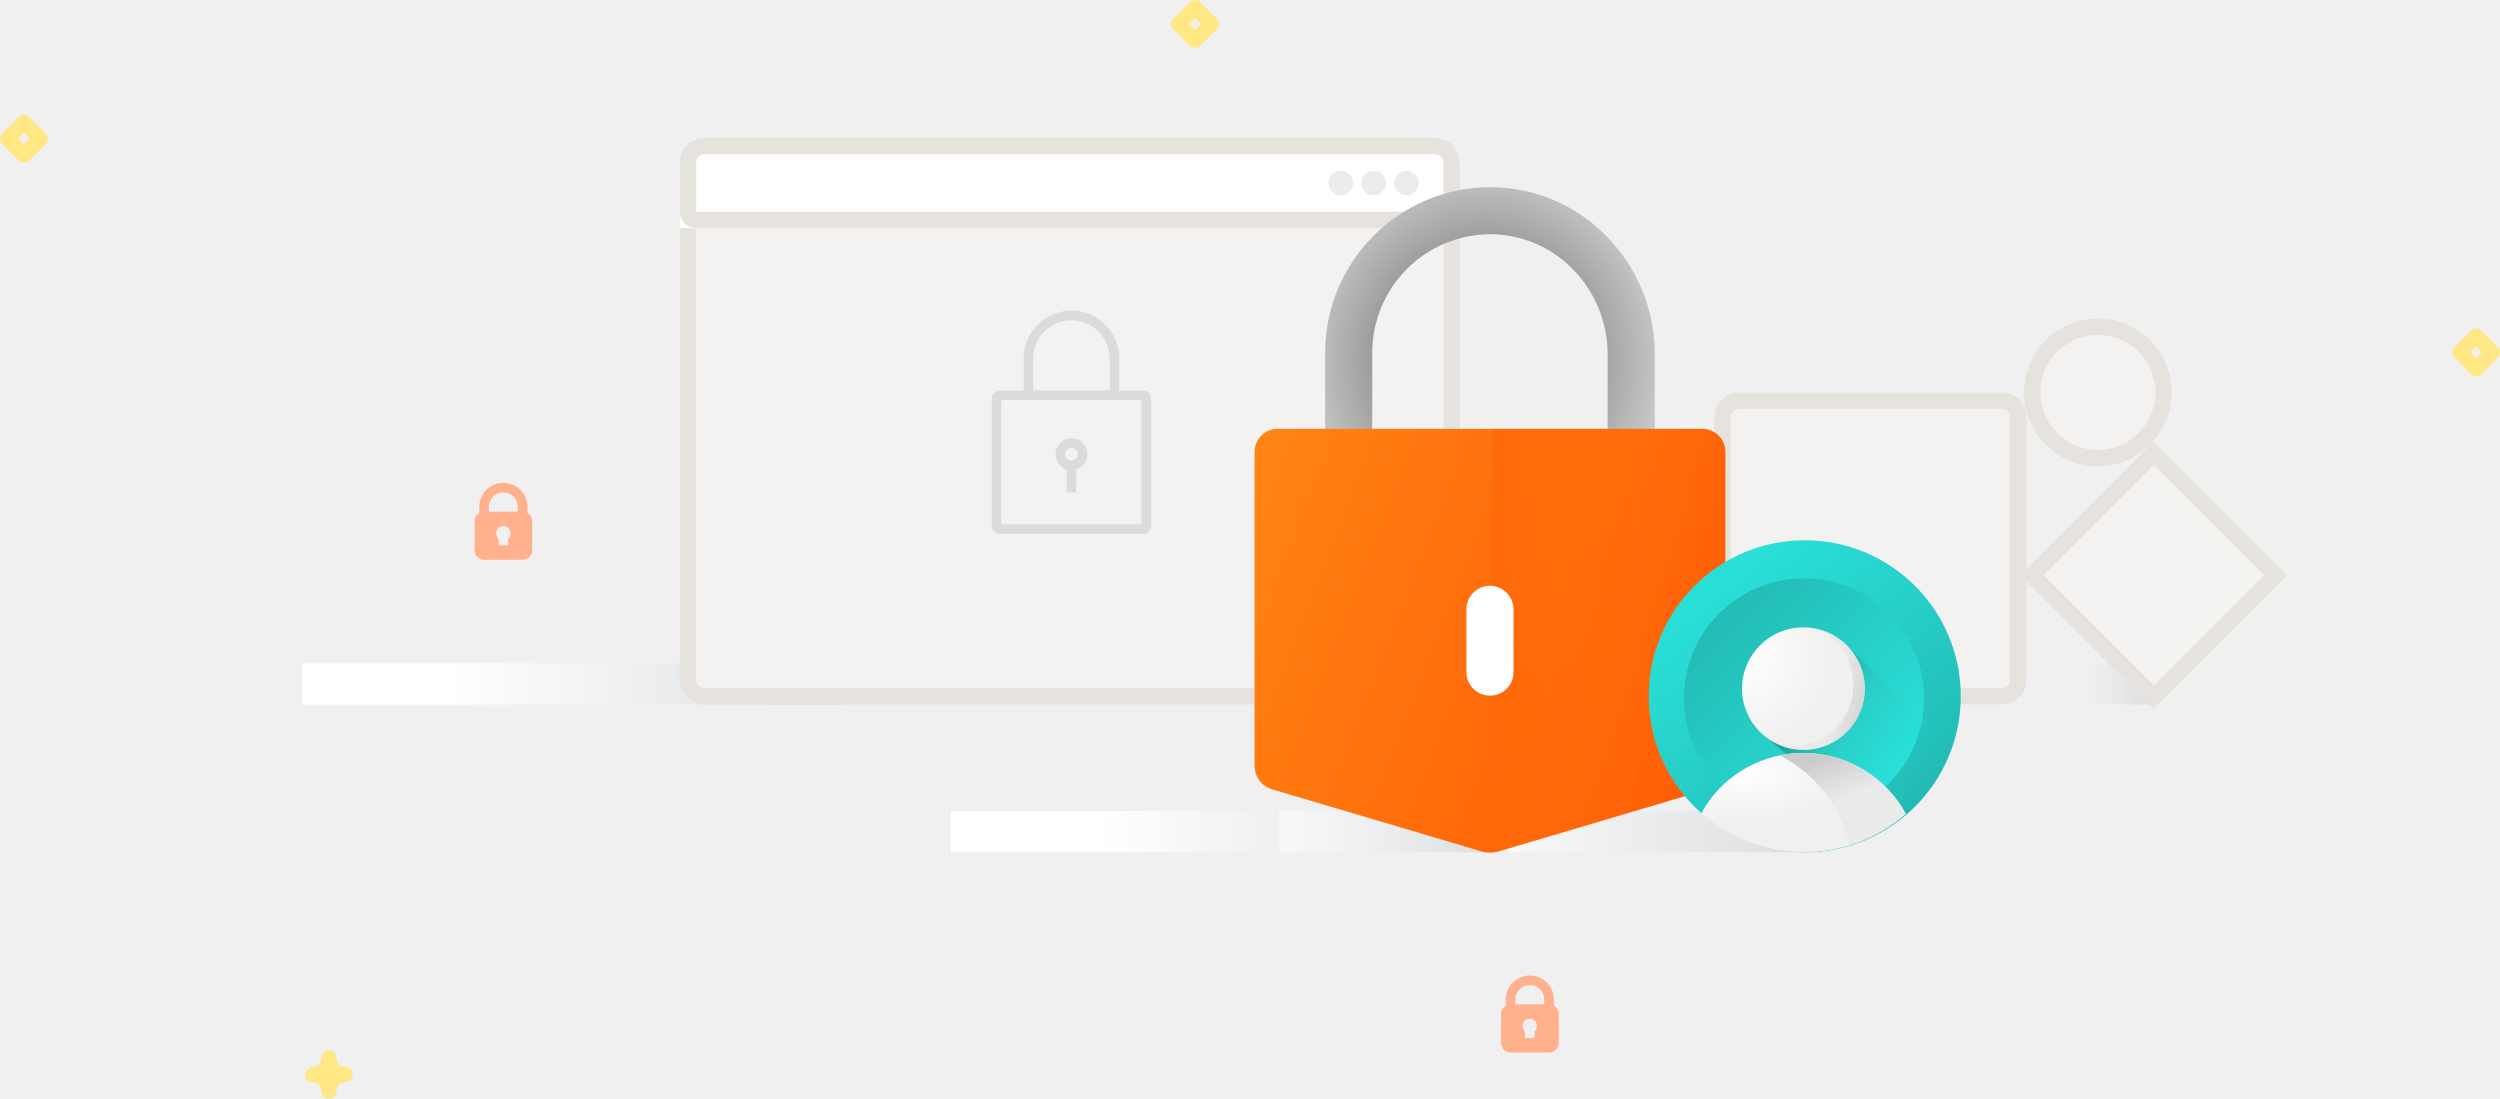
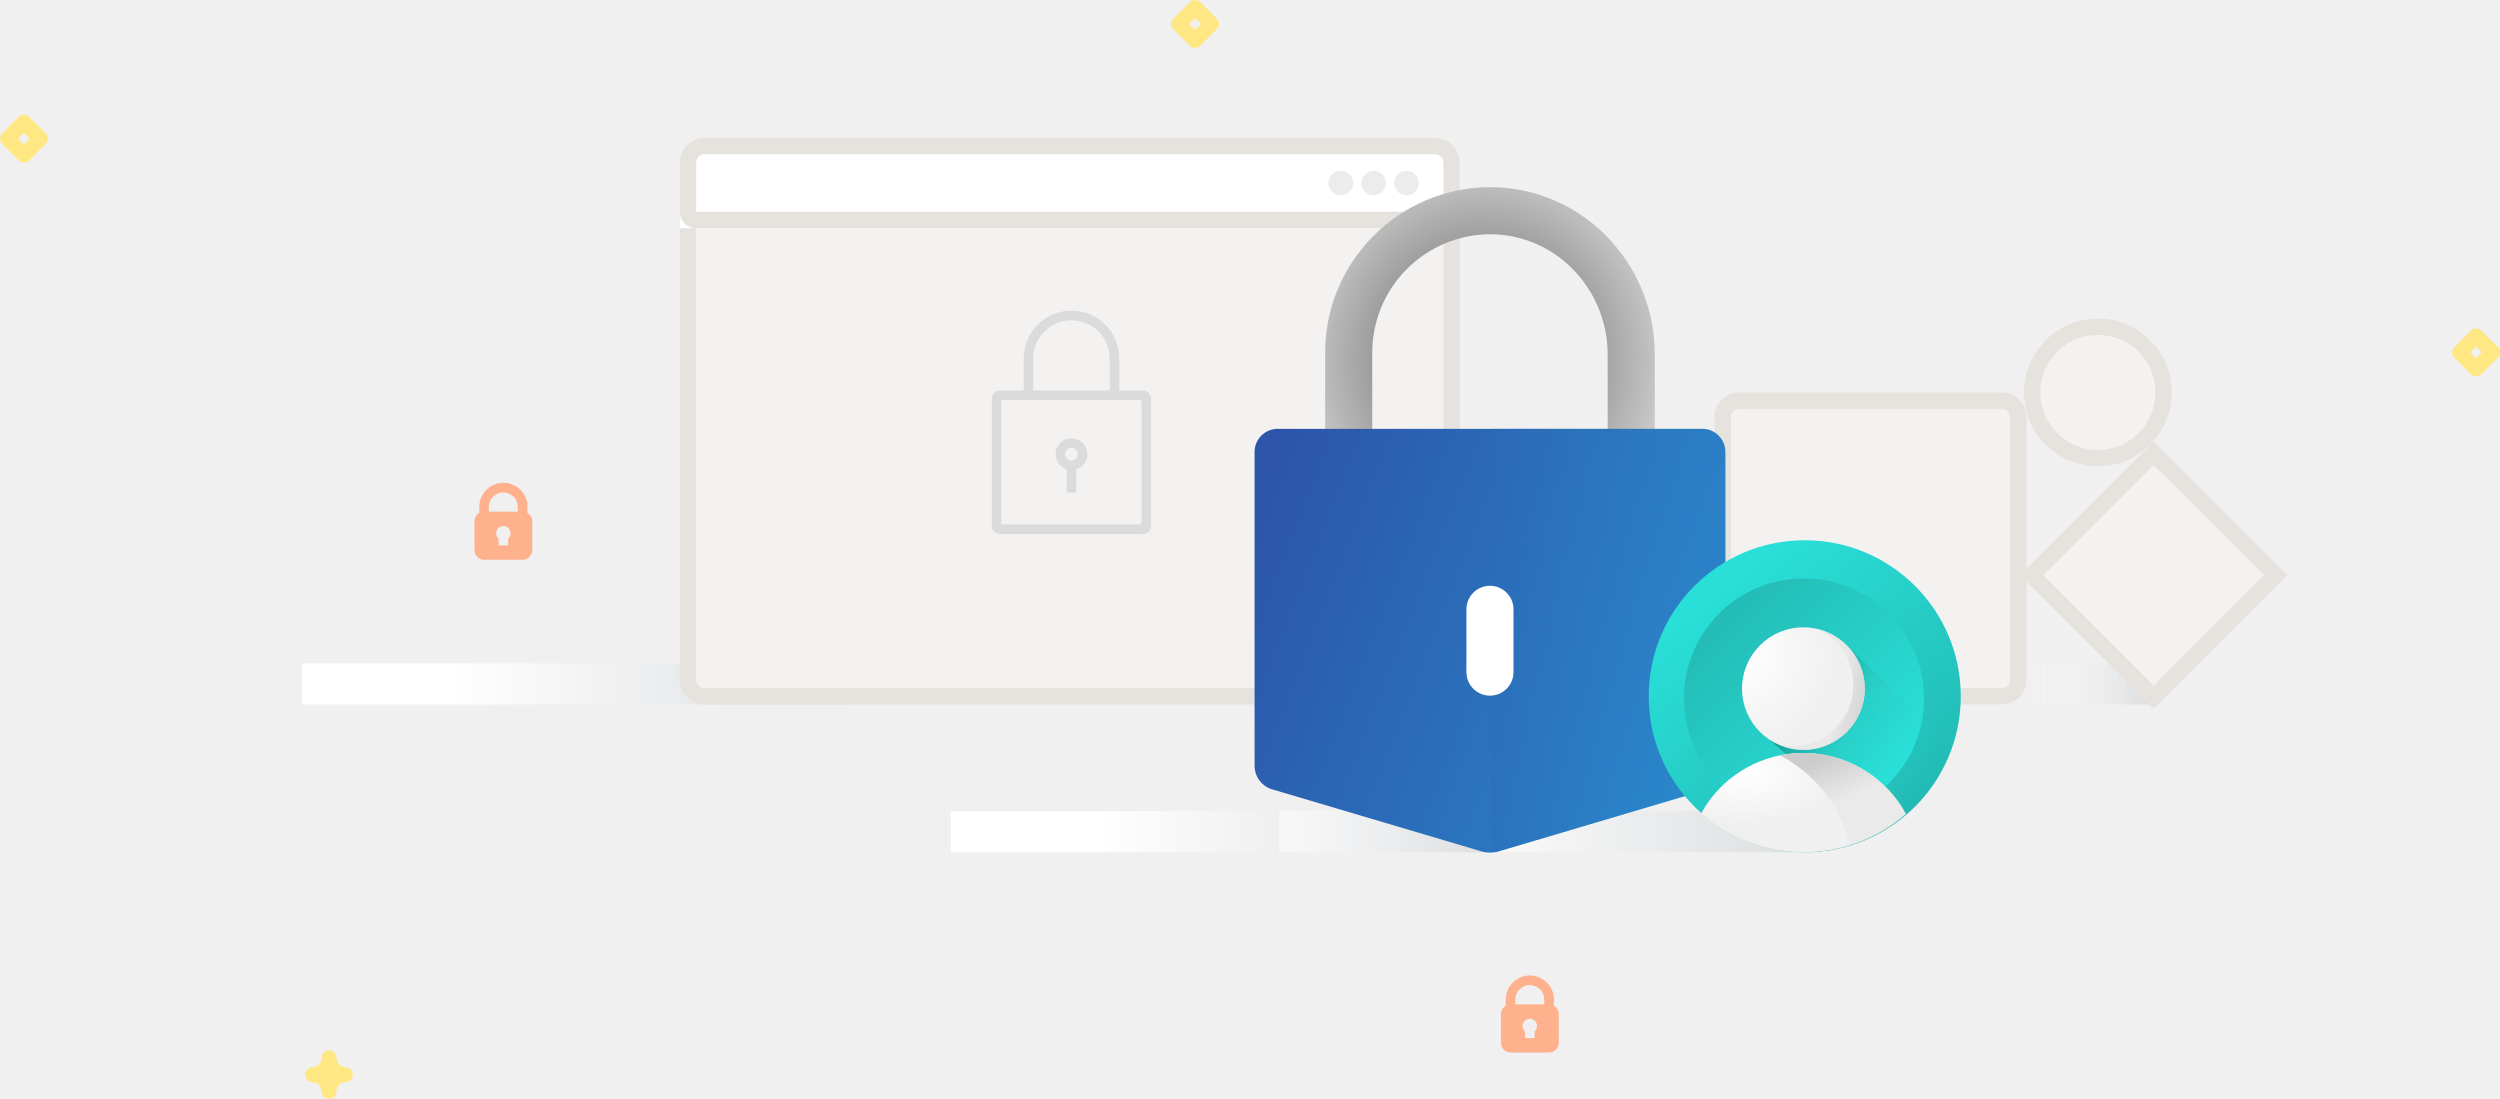
<svg xmlns="http://www.w3.org/2000/svg" xmlns:xlink="http://www.w3.org/1999/xlink" width="304.445" height="133.802" viewBox="0 0 304.445 133.802">
  <defs>
    <linearGradient id="linear-gradient" x1="0.274" y1="0.5" x2="1" y2="0.5" gradientUnits="objectBoundingBox">
      <stop offset="0" stop-color="#fff" />
      <stop offset="1" stop-color="#dbdddf" />
    </linearGradient>
    <linearGradient id="linear-gradient-2" x1="0.274" y1="0.5" x2="1" y2="0.5" gradientUnits="objectBoundingBox">
      <stop offset="0" stop-color="#fff" stop-opacity="0" />
      <stop offset="1" stop-color="#dbdddf" />
    </linearGradient>
    <radialGradient id="radial-gradient" cx="0.48" cy="0.697" r="0.811" gradientTransform="translate(0 -0.298) scale(1 1.427)" gradientUnits="objectBoundingBox">
      <stop offset="0" stop-color="#575757" />
      <stop offset="1" stop-color="#fff" />
    </radialGradient>
    <linearGradient id="linear-gradient-6" x1="-0.059" y1="0.303" x2="1.168" y2="0.731" gradientUnits="objectBoundingBox">
-       <stop offset="0" stop-color="#ff8313" />
-       <stop offset="1" stop-color="#ff5201" />
+       <stop offset="0" stop-color="#2c54a9" />
+       <stop offset="1" stop-color="#2a8fd0" />
    </linearGradient>
    <linearGradient id="linear-gradient-7" x1="1.096" y1="0.668" x2="-0.739" y2="0.304" gradientUnits="objectBoundingBox">
-       <stop offset="0" stop-color="#ff8313" stop-opacity="0" />
-       <stop offset="1" stop-color="#ff5201" />
+       <stop offset="0" stop-color="#2a8fd0" stop-opacity="0" />
+       <stop offset="1" stop-color="#2c54a9" />
    </linearGradient>
    <linearGradient id="linear-gradient-8" x1="0.757" y1="0.959" x2="0.149" y2="0.196" gradientUnits="objectBoundingBox">
      <stop offset="0" stop-color="#22b9b3" />
      <stop offset="1" stop-color="#29e0d8" />
    </linearGradient>
    <linearGradient id="linear-gradient-9" x1="0.821" y1="0.821" x2="0.126" y2="0.126" gradientUnits="objectBoundingBox">
      <stop offset="0" stop-color="#29e0d8" />
      <stop offset="1" stop-color="#23bab4" />
    </linearGradient>
    <linearGradient id="linear-gradient-10" x1="0.084" y1="0.36" x2="0.818" y2="0.733" gradientUnits="objectBoundingBox">
      <stop offset="0" stop-color="#0f8d87" />
      <stop offset="0.472" stop-color="#2ac8c2" stop-opacity="0.49" />
      <stop offset="1" stop-color="#29e0d8" stop-opacity="0" />
    </linearGradient>
    <radialGradient id="radial-gradient-2" cx="0.208" cy="0.202" r="0.5" gradientUnits="objectBoundingBox">
      <stop offset="0" stop-color="#fff" />
      <stop offset="1" stop-color="#f0f0f0" />
    </radialGradient>
    <radialGradient id="radial-gradient-3" cx="0" cy="0.233" r="0.764" gradientTransform="translate(0.106 0.025) rotate(27.054)" xlink:href="#radial-gradient-2" />
    <linearGradient id="linear-gradient-11" x1="0.433" x2="0.678" y2="0.398" gradientUnits="objectBoundingBox">
      <stop offset="0" stop-color="#ccc" />
      <stop offset="1" stop-color="#ccc" stop-opacity="0.169" />
    </linearGradient>
    <linearGradient id="linear-gradient-12" x1="0.719" y1="0.4" x2="1.177" y2="0.537" gradientUnits="objectBoundingBox">
      <stop offset="0" stop-color="#ccc" stop-opacity="0.188" />
      <stop offset="1" stop-color="#ccc" />
    </linearGradient>
  </defs>
  <g id="account-lock" transform="translate(-141.224 -98.21)">
    <g id="account-recovery-illustration" transform="translate(0.002)">
      <path id="Path_95" d="M424.493,166.965a.914.914,0,0,1-.914-.914,1.1,1.1,0,0,0-1.1-1.1.915.915,0,0,1,0-1.829,1.1,1.1,0,0,0,1.1-1.1.915.915,0,1,1,1.829,0,1.1,1.1,0,0,0,1.1,1.1.915.915,0,0,1,0,1.829,1.1,1.1,0,0,0-1.1,1.1.914.914,0,0,1-.914.914Z" transform="translate(-243.207 65.047)" fill="#ffe783" />
      <path id="Path_96" d="M68.794,419.851a.915.915,0,0,1-.645-.267l-2-2a.914.914,0,0,1,0-1.291l2-2a.914.914,0,0,1,1.291,0l2,2a.914.914,0,0,1,0,1.291l-2,2.008A.915.915,0,0,1,68.794,419.851Zm-.711-2.917.711.711.711-.711-.711-.708Z" transform="translate(75.344 -301.841)" fill="#ffe783" />
      <path id="Path_98" d="M141.064,46.254a.914.914,0,0,1-.645-.267l-2-2.005a.914.914,0,0,1,0-1.291l2-2a.914.914,0,0,1,1.291,0l2,2a.914.914,0,0,1,0,1.291l-2,2a.909.909,0,0,1-.645.267Zm-.711-2.917.711.711.711-.711-.711-.711Z" transform="translate(301.688 97.79)" fill="#ffe783" />
      <path id="Path_98-2" data-name="Path_98" d="M141.064,46.254a.914.914,0,0,1-.645-.267l-2-2.005a.914.914,0,0,1,0-1.291l2-2a.914.914,0,0,1,1.291,0l2,2a.914.914,0,0,1,0,1.291l-2,2a.909.909,0,0,1-.645.267Zm-.711-2.917.711.711.711-.711-.711-.711Z" transform="translate(145.688 57.79)" fill="#ffe783" />
      <path id="padlock" d="M70.9,3.681V2.932a2.932,2.932,0,1,0-5.864,0v.749a1.169,1.169,0,0,0-.586,1.01V8.209a1.174,1.174,0,0,0,1.173,1.173h4.691a1.174,1.174,0,0,0,1.173-1.173V4.691a1.169,1.169,0,0,0-.586-1.01ZM67.963,1.173a1.761,1.761,0,0,1,1.759,1.759v.586H66.2V2.932a1.761,1.761,0,0,1,1.759-1.759Zm.586,5.635v.815H67.377V6.808a.88.88,0,1,1,1.173,0Z" transform="translate(259.555 217)" fill="#ffb18d" />
      <path id="padlock-2" data-name="padlock" d="M70.9,3.681V2.932a2.932,2.932,0,1,0-5.864,0v.749a1.169,1.169,0,0,0-.586,1.01V8.209a1.174,1.174,0,0,0,1.173,1.173h4.691a1.174,1.174,0,0,0,1.173-1.173V4.691a1.169,1.169,0,0,0-.586-1.01ZM67.963,1.173a1.761,1.761,0,0,1,1.759,1.759v.586H66.2V2.932a1.761,1.761,0,0,1,1.759-1.759Zm.586,5.635v.815H67.377V6.808a.88.88,0,1,1,1.173,0Z" transform="translate(134.555 157)" fill="#ffb18d" />
      <rect id="Rectangle_446" data-name="Rectangle 446" width="66" height="5" transform="translate(257 197)" fill="url(#linear-gradient)" />
      <rect id="Rectangle_454" data-name="Rectangle 454" width="20" height="5" transform="translate(383 179)" fill="url(#linear-gradient-2)" />
      <g id="Group_1135" data-name="Group 1135" transform="translate(-56 -7)">
        <rect id="Rectangle_448" data-name="Rectangle 448" width="66" height="5" transform="translate(234 186)" fill="url(#linear-gradient)" />
        <g id="Path_2110" data-name="Path 2110" transform="translate(280 122)" fill="#f4f2f1">
          <path d="M 92 68 L 3 68 C 1.897 68 1 67.103 1 66 L 1 3 C 1 1.897 1.897 1 3 1 L 92 1 C 93.103 1 94 1.897 94 3 L 94 66 C 94 67.103 93.103 68 92 68 Z" stroke="none" />
          <path d="M 3 2 C 2.449 2 2 2.449 2 3 L 2 66 C 2 66.551 2.449 67 3 67 L 92 67 C 92.551 67 93 66.551 93 66 L 93 3 C 93 2.449 92.551 2 92 2 L 3 2 M 3 0 L 92 0 C 93.657 0 95 1.343 95 3 L 95 66 C 95 67.657 93.657 69 92 69 L 3 69 C 1.343 69 0 67.657 0 66 L 0 3 C 0 1.343 1.343 0 3 0 Z" stroke="none" fill="#e6e3df" />
        </g>
        <g id="Rectangle_376" data-name="Rectangle 376" transform="translate(280 122)" fill="#fff" stroke="#e6e3df" stroke-width="2">
          <path d="M3,0H92a3,3,0,0,1,3,3v8a0,0,0,0,1,0,0H0a0,0,0,0,1,0,0V3A3,3,0,0,1,3,0Z" stroke="none" />
          <path d="M3,1H92a2,2,0,0,1,2,2V9a1,1,0,0,1-1,1H2A1,1,0,0,1,1,9V3A2,2,0,0,1,3,1Z" fill="none" />
        </g>
        <circle id="Ellipse_110" data-name="Ellipse 110" cx="1.5" cy="1.5" r="1.5" transform="translate(367 126)" fill="#eaecee" />
        <circle id="Ellipse_111" data-name="Ellipse 111" cx="1.5" cy="1.5" r="1.5" transform="translate(363 126)" fill="#eaecee" />
        <circle id="Ellipse_112" data-name="Ellipse 112" cx="1.5" cy="1.5" r="1.5" transform="translate(359 126)" fill="#eaecee" />
        <g id="Rectangle_452" data-name="Rectangle 452" transform="translate(406 153)" fill="#f4f2f1" stroke="#e6e3df" stroke-width="2">
          <rect width="38" height="38" rx="3" stroke="none" />
          <rect x="1" y="1" width="36" height="36" rx="2" fill="none" />
        </g>
        <g id="Rectangle_453" data-name="Rectangle 453" transform="translate(443.237 175.264) rotate(-45)" fill="#f4f2f1" stroke="#e6e3df" stroke-width="2">
          <rect width="23" height="23" rx="1" stroke="none" />
          <rect x="1" y="1" width="21" height="21" fill="none" />
        </g>
        <g id="Ellipse_191" data-name="Ellipse 191" transform="translate(443.7 144)" fill="#f4f2f1" stroke="#e6e3df" stroke-width="2">
          <circle cx="9" cy="9" r="9" stroke="none" />
          <circle cx="9" cy="9" r="8" fill="none" />
        </g>
        <path id="locked-outline" d="M.971,27.17A.972.972,0,0,1,0,26.2V10.675A.971.971,0,0,1,.971,9.7h2.91V5.725h0a5.822,5.822,0,0,1,11.643,0V9.7h2.912a.971.971,0,0,1,.969.971V26.2a.972.972,0,0,1-.969.971Zm.192-16.107V25.811A.2.2,0,0,0,1.357,26h16.69a.2.2,0,0,0,.194-.194V11.063a.193.193,0,0,0-.194-.194H1.357A.193.193,0,0,0,1.163,11.063ZM5.046,5.725V9.7H14.36V5.821a4.658,4.658,0,0,0-9.315-.1Zm4.075,16.4V19.317a1.94,1.94,0,1,1,1.165,0v2.807Zm-.2-4.658A.776.776,0,1,0,9.7,16.69.779.779,0,0,0,8.925,17.466Z" transform="translate(318 143.059)" fill="#dbdbdb" />
      </g>
      <rect id="Rectangle_481" data-name="Rectangle 481" width="66" height="5" transform="translate(297 197)" fill="url(#linear-gradient)" />
      <g id="Group_1242" data-name="Group 1242" transform="translate(-42)">
        <rect id="Rectangle_447" data-name="Rectangle 447" width="66" height="5" transform="translate(299 197)" fill="url(#linear-gradient-2)" />
        <g id="lock_4_" data-name="lock (4)" transform="translate(271.214 121)">
          <path id="Path_1965" data-name="Path 1965" d="M117.538,20.259A14.418,14.418,0,0,1,131.872,5.734a14.1,14.1,0,0,1,10.034,4.2,14.789,14.789,0,0,1,4.3,10.321V30.1h5.734V20.259a20.418,20.418,0,0,0-5.925-14.334A19.812,19.812,0,0,0,131.872,0,20.168,20.168,0,0,0,111.8,20.259V30.1h5.734Z" transform="translate(-38.419 0)" fill="url(#radial-gradient)" />
          <path id="Path_1966" data-name="Path 1966" d="M119.255,160.914h-51.6a2.816,2.816,0,0,0-2.867,2.867v38.225a2.992,2.992,0,0,0,2.007,2.771l25.8,7.645a3.921,3.921,0,0,0,1.72,0l25.8-7.645a2.784,2.784,0,0,0,2.007-2.771V163.781A2.815,2.815,0,0,0,119.255,160.914Z" transform="translate(0 -131.481)" fill="url(#linear-gradient-6)" />
          <path id="Path_2135" data-name="Path 2135" d="M121.277,160.914H95.794c-.461,51.595-.094,51.508-.094,51.508a1.268,1.268,0,0,0,.635,0l25.8-7.645a2.784,2.784,0,0,0,2.007-2.771V163.781A2.815,2.815,0,0,0,121.277,160.914Z" transform="translate(-2.022 -131.481)" fill="url(#linear-gradient-7)" />
          <path id="Path_2136" data-name="Path 2136" d="M211.58,268.272a2.867,2.867,0,0,0-5.734,0v7.645a2.867,2.867,0,1,0,5.734,0Z" transform="translate(-115.26 -216.859)" fill="#fff" />
        </g>
      </g>
      <g id="Group_1243" data-name="Group 1243" transform="translate(-1242 -1532.824)">
        <circle id="Ellipse_177" data-name="Ellipse 177" cx="19" cy="19" r="19" transform="translate(1584 1696.824)" fill="url(#linear-gradient-8)" />
        <circle id="Ellipse_181" data-name="Ellipse 181" cx="14.616" cy="14.616" r="14.616" transform="translate(1588.292 1701.472)" fill="url(#linear-gradient-9)" />
        <path id="Intersection_8" data-name="Intersection 8" d="M0,10.46,10.575,0C16.98,6.155,21.305,10.184,23.411,12.127a18.949,18.949,0,0,1-8.993,10.838Z" transform="translate(1597.475 1709.582)" fill="url(#linear-gradient-10)" />
        <path id="Intersection_5" data-name="Intersection 5" d="M0,7.358Q.239,6.924.51,6.5a14.221,14.221,0,0,1,23.923.045q.274.428.516.872a18.823,18.823,0,0,1-12.438,4.672A18.822,18.822,0,0,1,0,7.358Z" transform="translate(1590.382 1722.731)" fill="url(#radial-gradient-2)" />
        <ellipse id="Ellipse_180" data-name="Ellipse 180" cx="7.477" cy="7.464" rx="7.477" ry="7.464" transform="translate(1595.362 1707.431)" fill="url(#radial-gradient-3)" />
        <path id="Subtraction_21" data-name="Subtraction 21" d="M8.534,11.244h0A16.607,16.607,0,0,0,0,.288,14.318,14.318,0,0,1,7.644.823,14.151,14.151,0,0,1,11.731,3.1,14.232,14.232,0,0,1,14.84,6.549c.182.284.356.577.516.872a18.753,18.753,0,0,1-6.821,3.823Z" transform="translate(1599.975 1722.731)" fill="url(#linear-gradient-11)" />
        <path id="Subtraction_22" data-name="Subtraction 22" d="M3.056,14.742A7.431,7.431,0,0,1,0,14.092a7.485,7.485,0,0,0,9.133-7.28A7.477,7.477,0,0,0,4.716,0,7.463,7.463,0,0,1,3.056,14.742Z" transform="translate(1599.783 1707.616)" fill="url(#linear-gradient-12)" />
      </g>
    </g>
  </g>
</svg>
